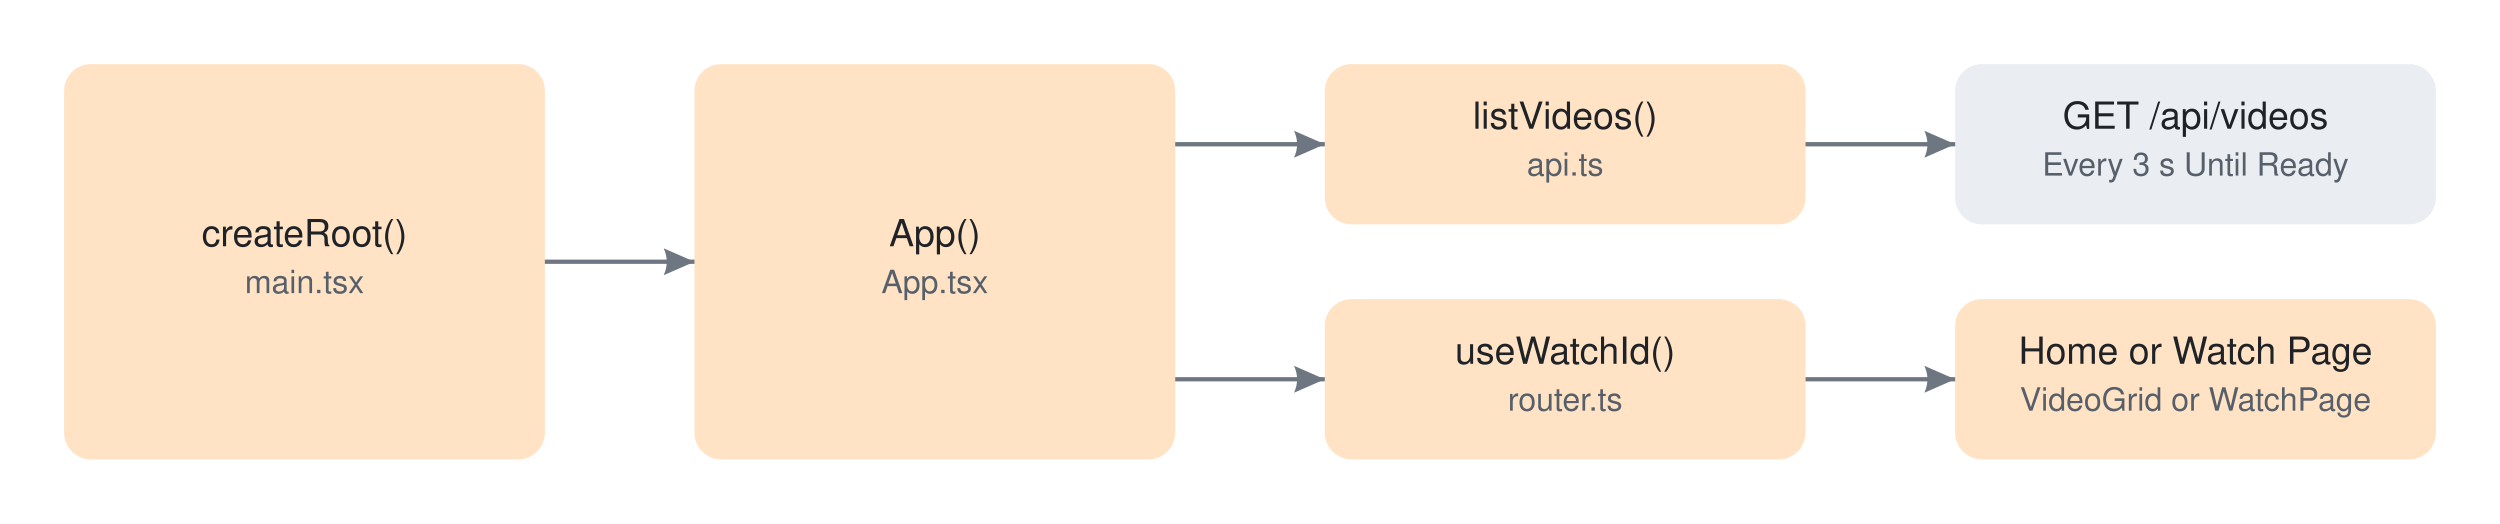
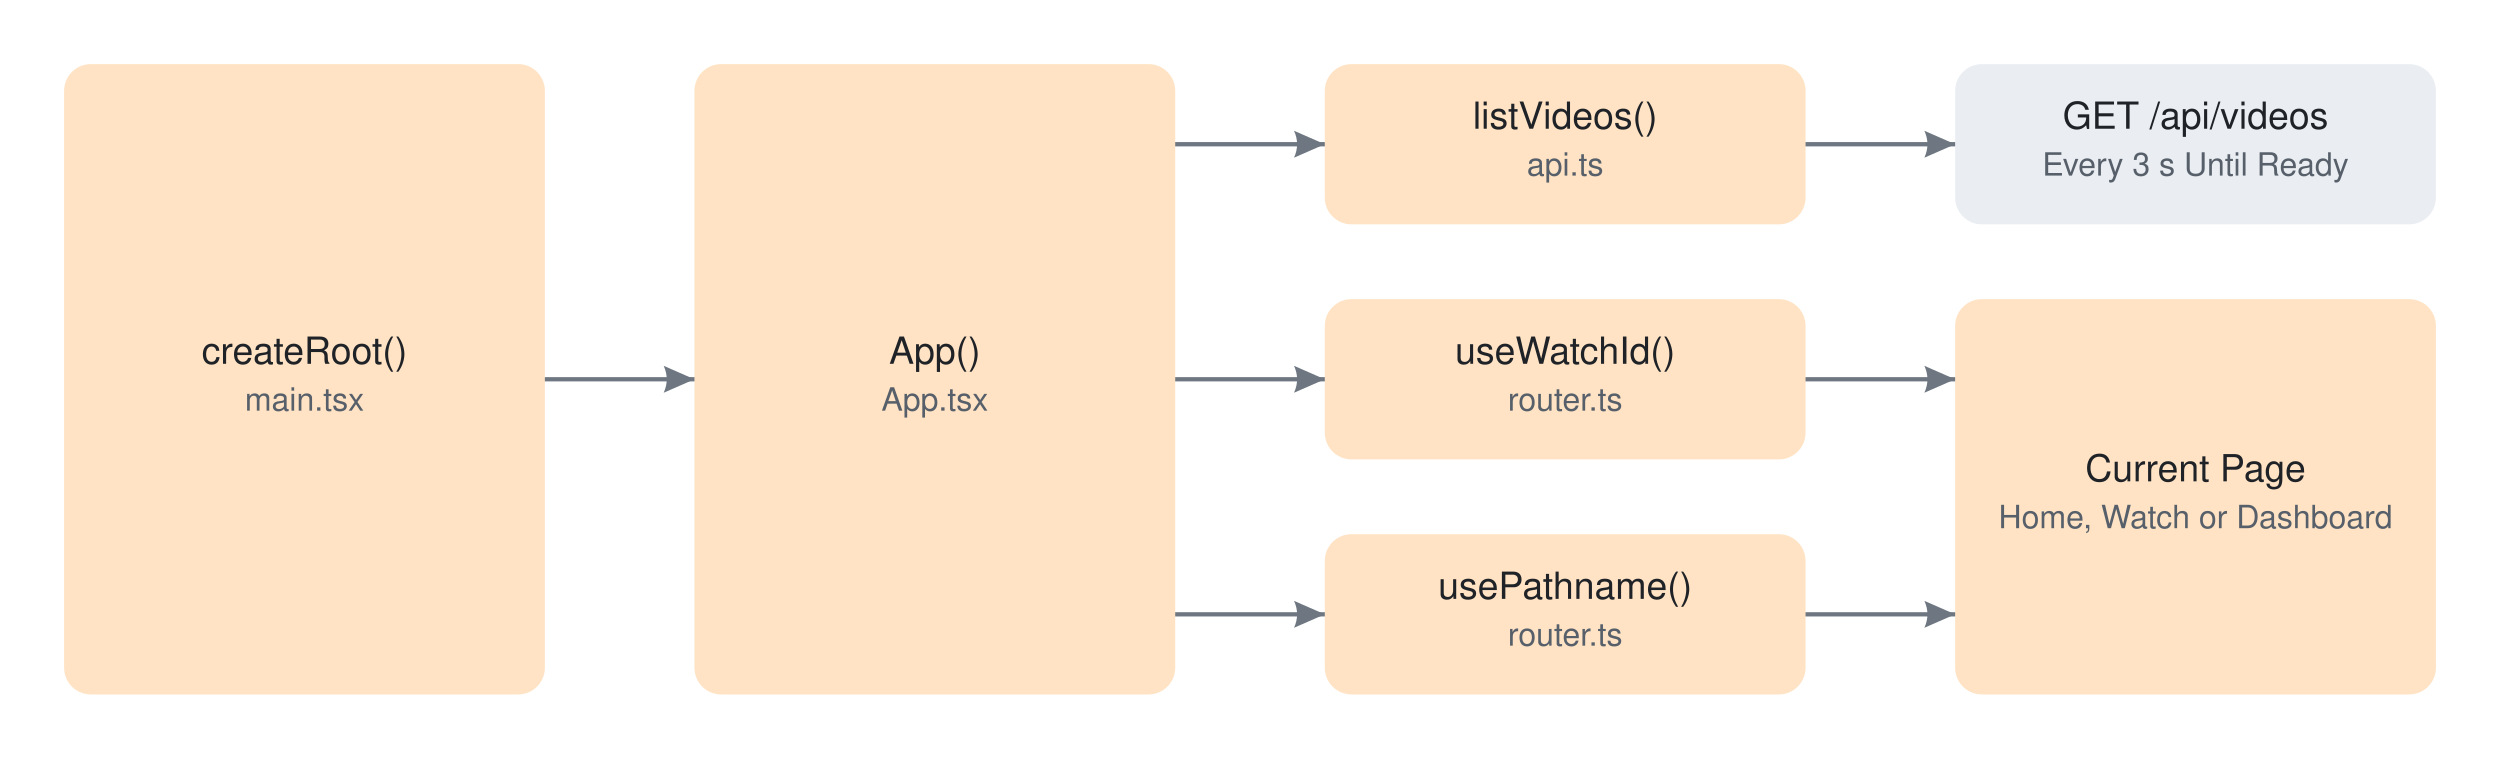
- <svg xmlns="http://www.w3.org/2000/svg" viewBox="0 0 936 196" width="936" height="196" role="img" aria-label="How the site starts">
+ <svg xmlns="http://www.w3.org/2000/svg" viewBox="0 0 936 284" width="936" height="284" role="img" aria-label="How the site starts">
  <style>
    text { font-family: -apple-system, "Segoe UI", Helvetica, Arial, sans-serif; font-size: 14px; fill: #1f2328; text-anchor: middle; dominant-baseline: central; }
    .sub { font-size: 12px; fill: #57606a; }
    .folder { font-size: 13px; font-weight: 600; fill: #57606a; text-anchor: start; }
    .web { fill: #ffe3c4; } .p-web { fill: #fff6ec; }
    .nginx { fill: #cdeee8; } .p-nginx { fill: #effaf8; }
    .api { fill: #d8e6ff; } .p-api { fill: #f2f6ff; }
    .queue { fill: #e5dbff; } .p-queue { fill: #f7f3ff; }
    .worker { fill: #d3efdc; } .p-worker { fill: #f0f9f3; }
+     .storage { fill: #ffd8e4; } .p-storage { fill: #fff3f7; }
+     .chunk { fill: #fff1b8; } .p-chunk { fill: #fffbe6; }
+     .cache { fill: #e6f2c2; } .p-cache { fill: #f8fbea; }
+     .ingest { fill: #f3d7f1; } .p-ingest { fill: #fcf1fb; }
+     .metrics { fill: #cdeff7; } .p-metrics { fill: #eefafd; }
+     .monitoring { fill: #eadfcf; } .p-monitoring { fill: #f9f5ef; }
    .ext { fill: #eaeef2; } .p-ext { fill: #f6f8fa; }
    .ln { fill: none; stroke: #6e7781; stroke-width: 1.6; stroke-linecap: round; }
    .head { fill: #6e7781; }
    @media (prefers-color-scheme: dark) {
      text { fill: #f0f6fc; }
      .sub, .folder { fill: #c9d1d9; }
      .web { fill: #6b4e30; } .p-web { fill: #3a2e22; }
      .nginx { fill: #2f6158; } .p-nginx { fill: #243b38; }
      .api { fill: #34507e; } .p-api { fill: #263147; }
      .queue { fill: #4f4180; } .p-queue { fill: #312a47; }
      .worker { fill: #326343; } .p-worker { fill: #253a2d; }
+       .storage { fill: #7a3a52; } .p-storage { fill: #3d2630; }
+       .chunk { fill: #6b5a1e; } .p-chunk { fill: #3a3320; }
+       .cache { fill: #55612a; } .p-cache { fill: #33391f; }
+       .ingest { fill: #66395f; } .p-ingest { fill: #39263a; }
+       .metrics { fill: #2b5a67; } .p-metrics { fill: #22363c; }
+       .monitoring { fill: #5e4c36; } .p-monitoring { fill: #362e25; }
      .ext { fill: #3d444d; } .p-ext { fill: #30363d; }
      .ln { stroke: #a0a8b0; }
      .head { fill: #a0a8b0; }
    }
  </style>
  <defs>
    <marker id="a" viewBox="0 0 10 10" refX="9" refY="5" markerWidth="9" markerHeight="9" orient="auto-start-reverse">
      <path class="head" d="M1 1.5 L9 5 L1 8.5 Q2.6 5 1 1.5 Z" />
    </marker>
  </defs>
-   <path class="ln" d="M204 98 H260" marker-end="url(#a)" />
+   <path class="ln" d="M204 142 H260" marker-end="url(#a)" />
  <path class="ln" d="M440 54 H496" marker-end="url(#a)" />
  <path class="ln" d="M440 142 H496" marker-end="url(#a)" />
+   <path class="ln" d="M440 230 H496" marker-end="url(#a)" />
  <path class="ln" d="M676 54 H732" marker-end="url(#a)" />
  <path class="ln" d="M676 142 H732" marker-end="url(#a)" />
-   <rect class="web" x="24" y="24" width="180" height="148" rx="10" />
-   <text x="114" y="89">createRoot()</text>
-   <text class="sub" x="114" y="107">main.tsx</text>
-   <rect class="web" x="260" y="24" width="180" height="148" rx="10" />
-   <text x="350" y="89">App()</text>
-   <text class="sub" x="350" y="107">App.tsx</text>
+   <path class="ln" d="M676 230 H732" marker-end="url(#a)" />
+   <rect class="web" x="24" y="24" width="180" height="236" rx="10" />
+   <text x="114" y="133">createRoot()</text>
+   <text class="sub" x="114" y="151">main.tsx</text>
+   <rect class="web" x="260" y="24" width="180" height="236" rx="10" />
+   <text x="350" y="133">App()</text>
+   <text class="sub" x="350" y="151">App.tsx</text>
  <rect class="web" x="496" y="24" width="180" height="60" rx="10" />
  <text x="586" y="45">listVideos()</text>
  <text class="sub" x="586" y="63">api.ts</text>
  <rect class="web" x="496" y="112" width="180" height="60" rx="10" />
  <text x="586" y="133">useWatchId()</text>
  <text class="sub" x="586" y="151">router.ts</text>
+   <rect class="web" x="496" y="200" width="180" height="60" rx="10" />
+   <text x="586" y="221">usePathname()</text>
+   <text class="sub" x="586" y="239">router.ts</text>
  <rect class="ext" x="732" y="24" width="180" height="60" rx="10" />
  <text x="822" y="45">GET /api/videos</text>
  <text class="sub" x="822" y="63">Every 3 s Until Ready</text>
-   <rect class="web" x="732" y="112" width="180" height="60" rx="10" />
-   <text x="822" y="133">Home or Watch Page</text>
-   <text class="sub" x="822" y="151">VideoGrid or WatchPage</text>
+   <rect class="web" x="732" y="112" width="180" height="148" rx="10" />
+   <text x="822" y="177">Current Page</text>
+   <text class="sub" x="822" y="195">Home, Watch or Dashboard</text>
</svg>
